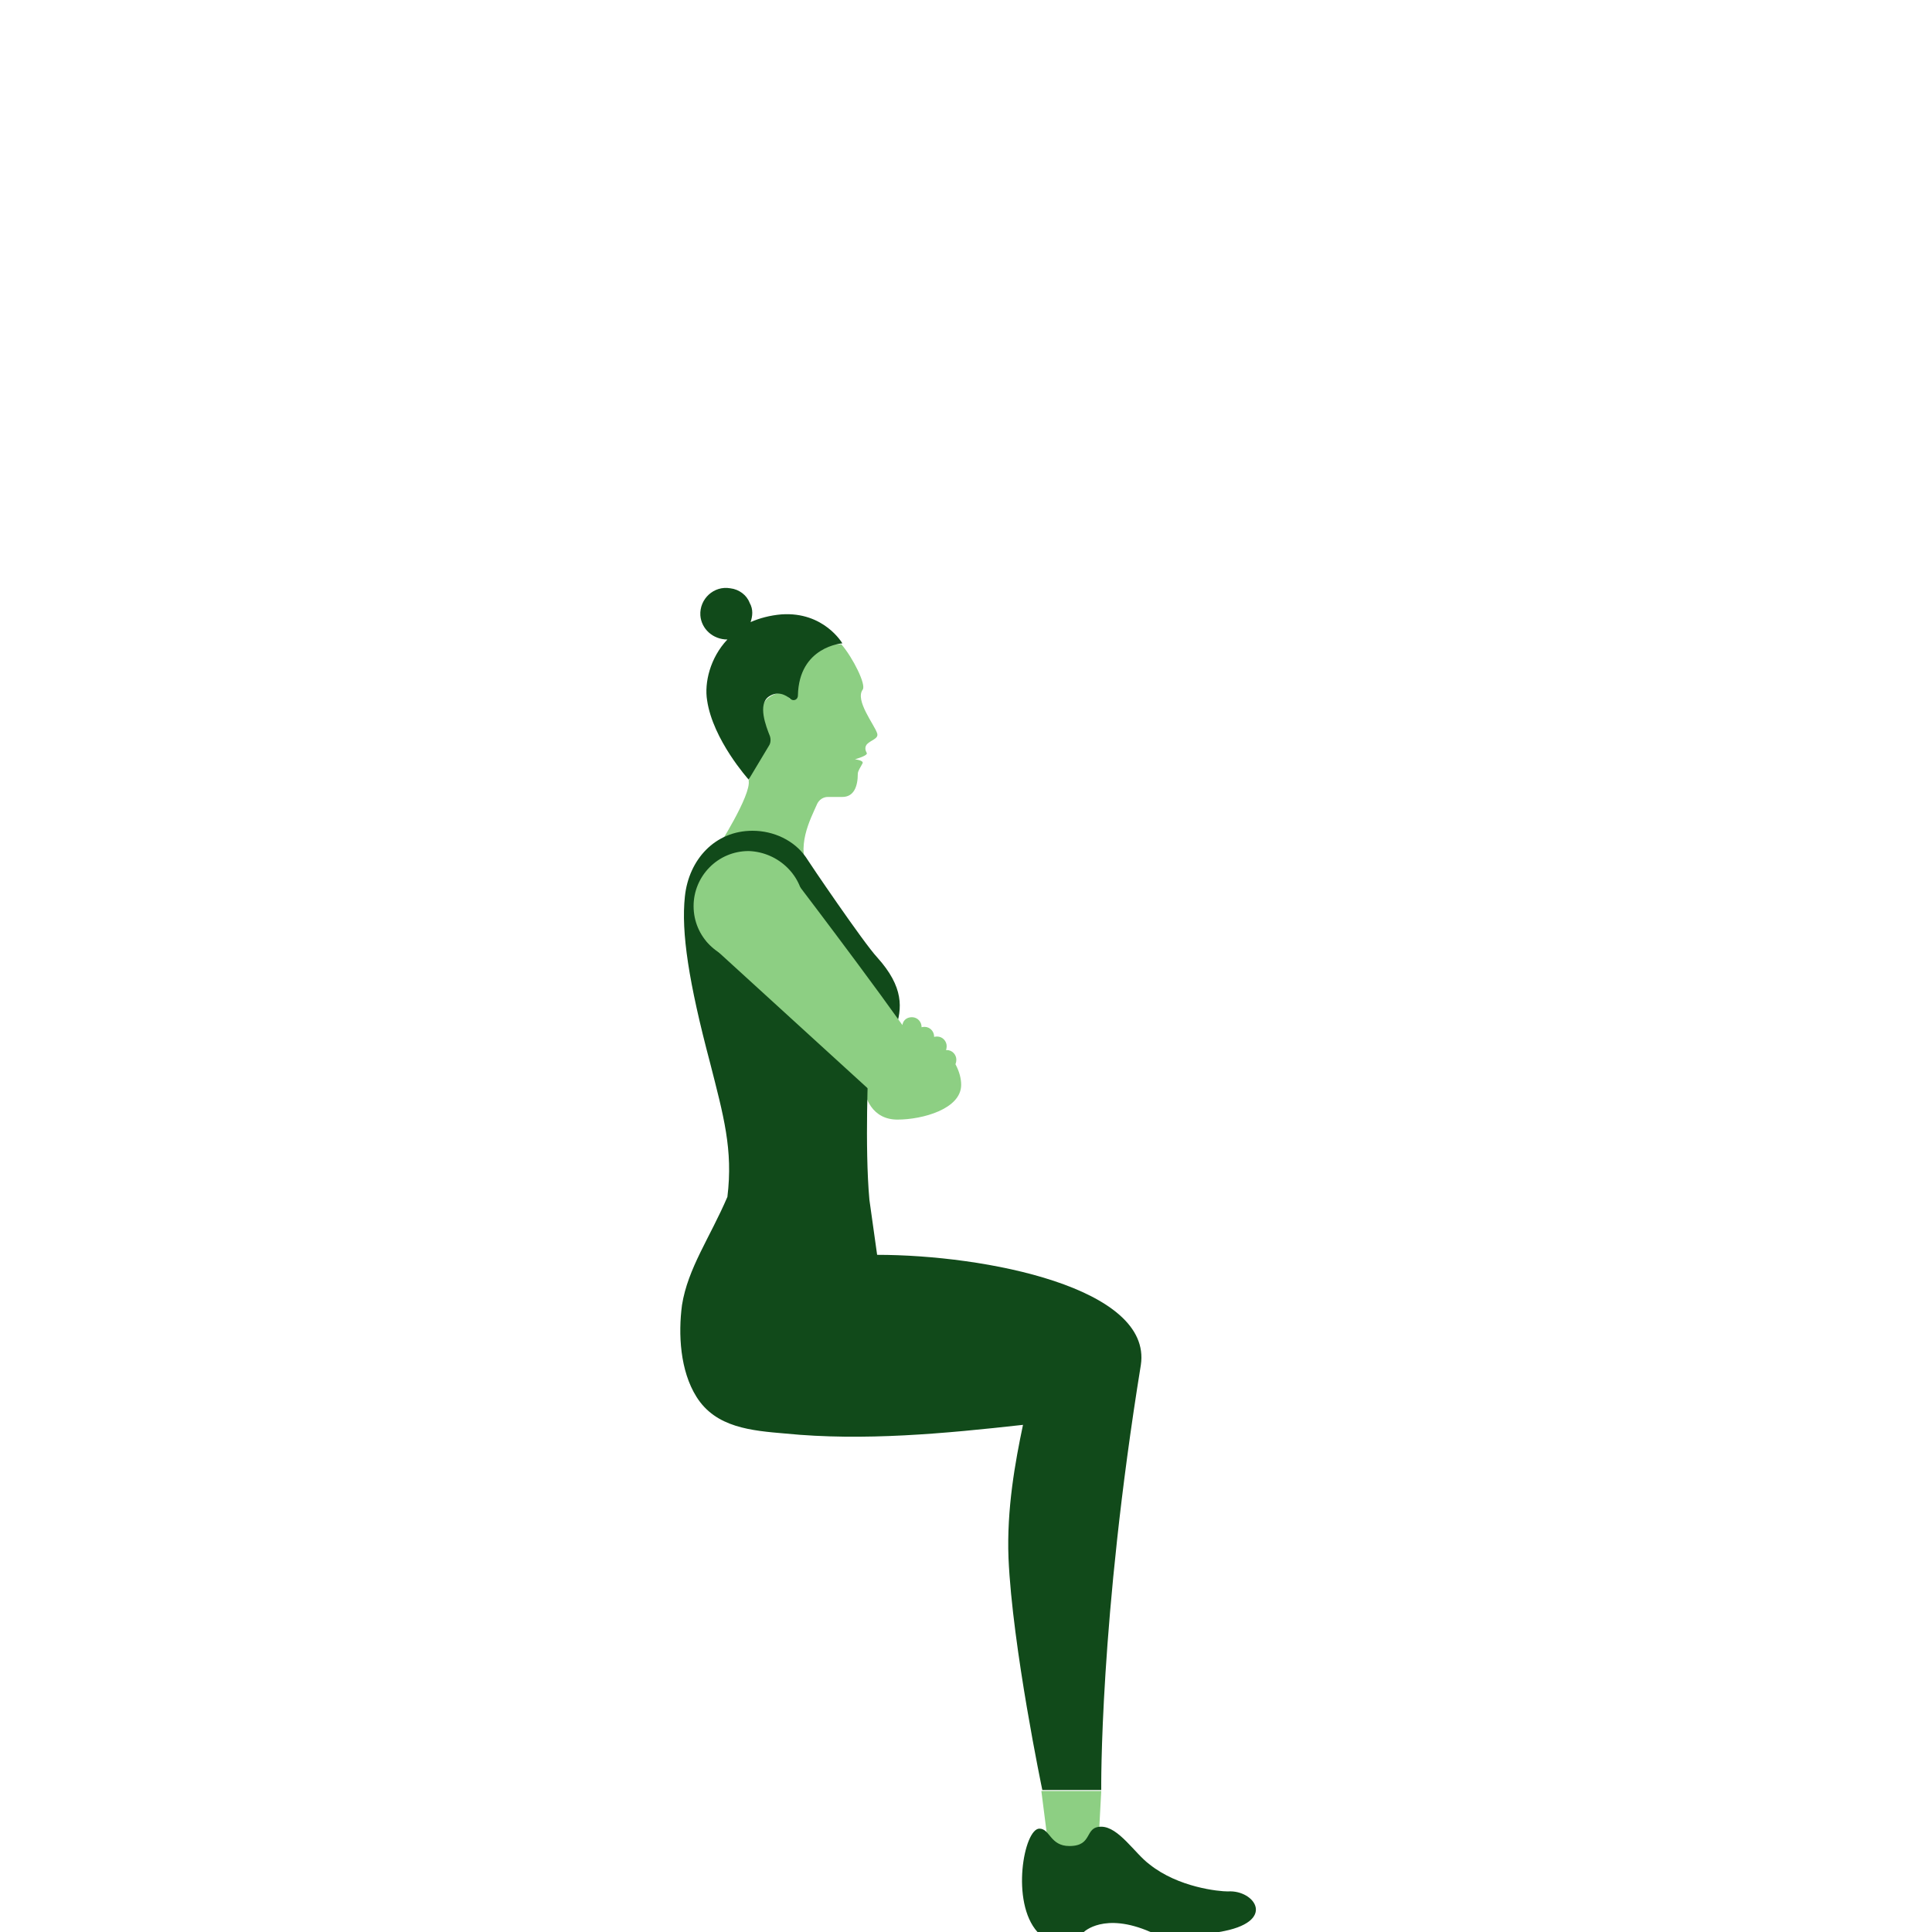
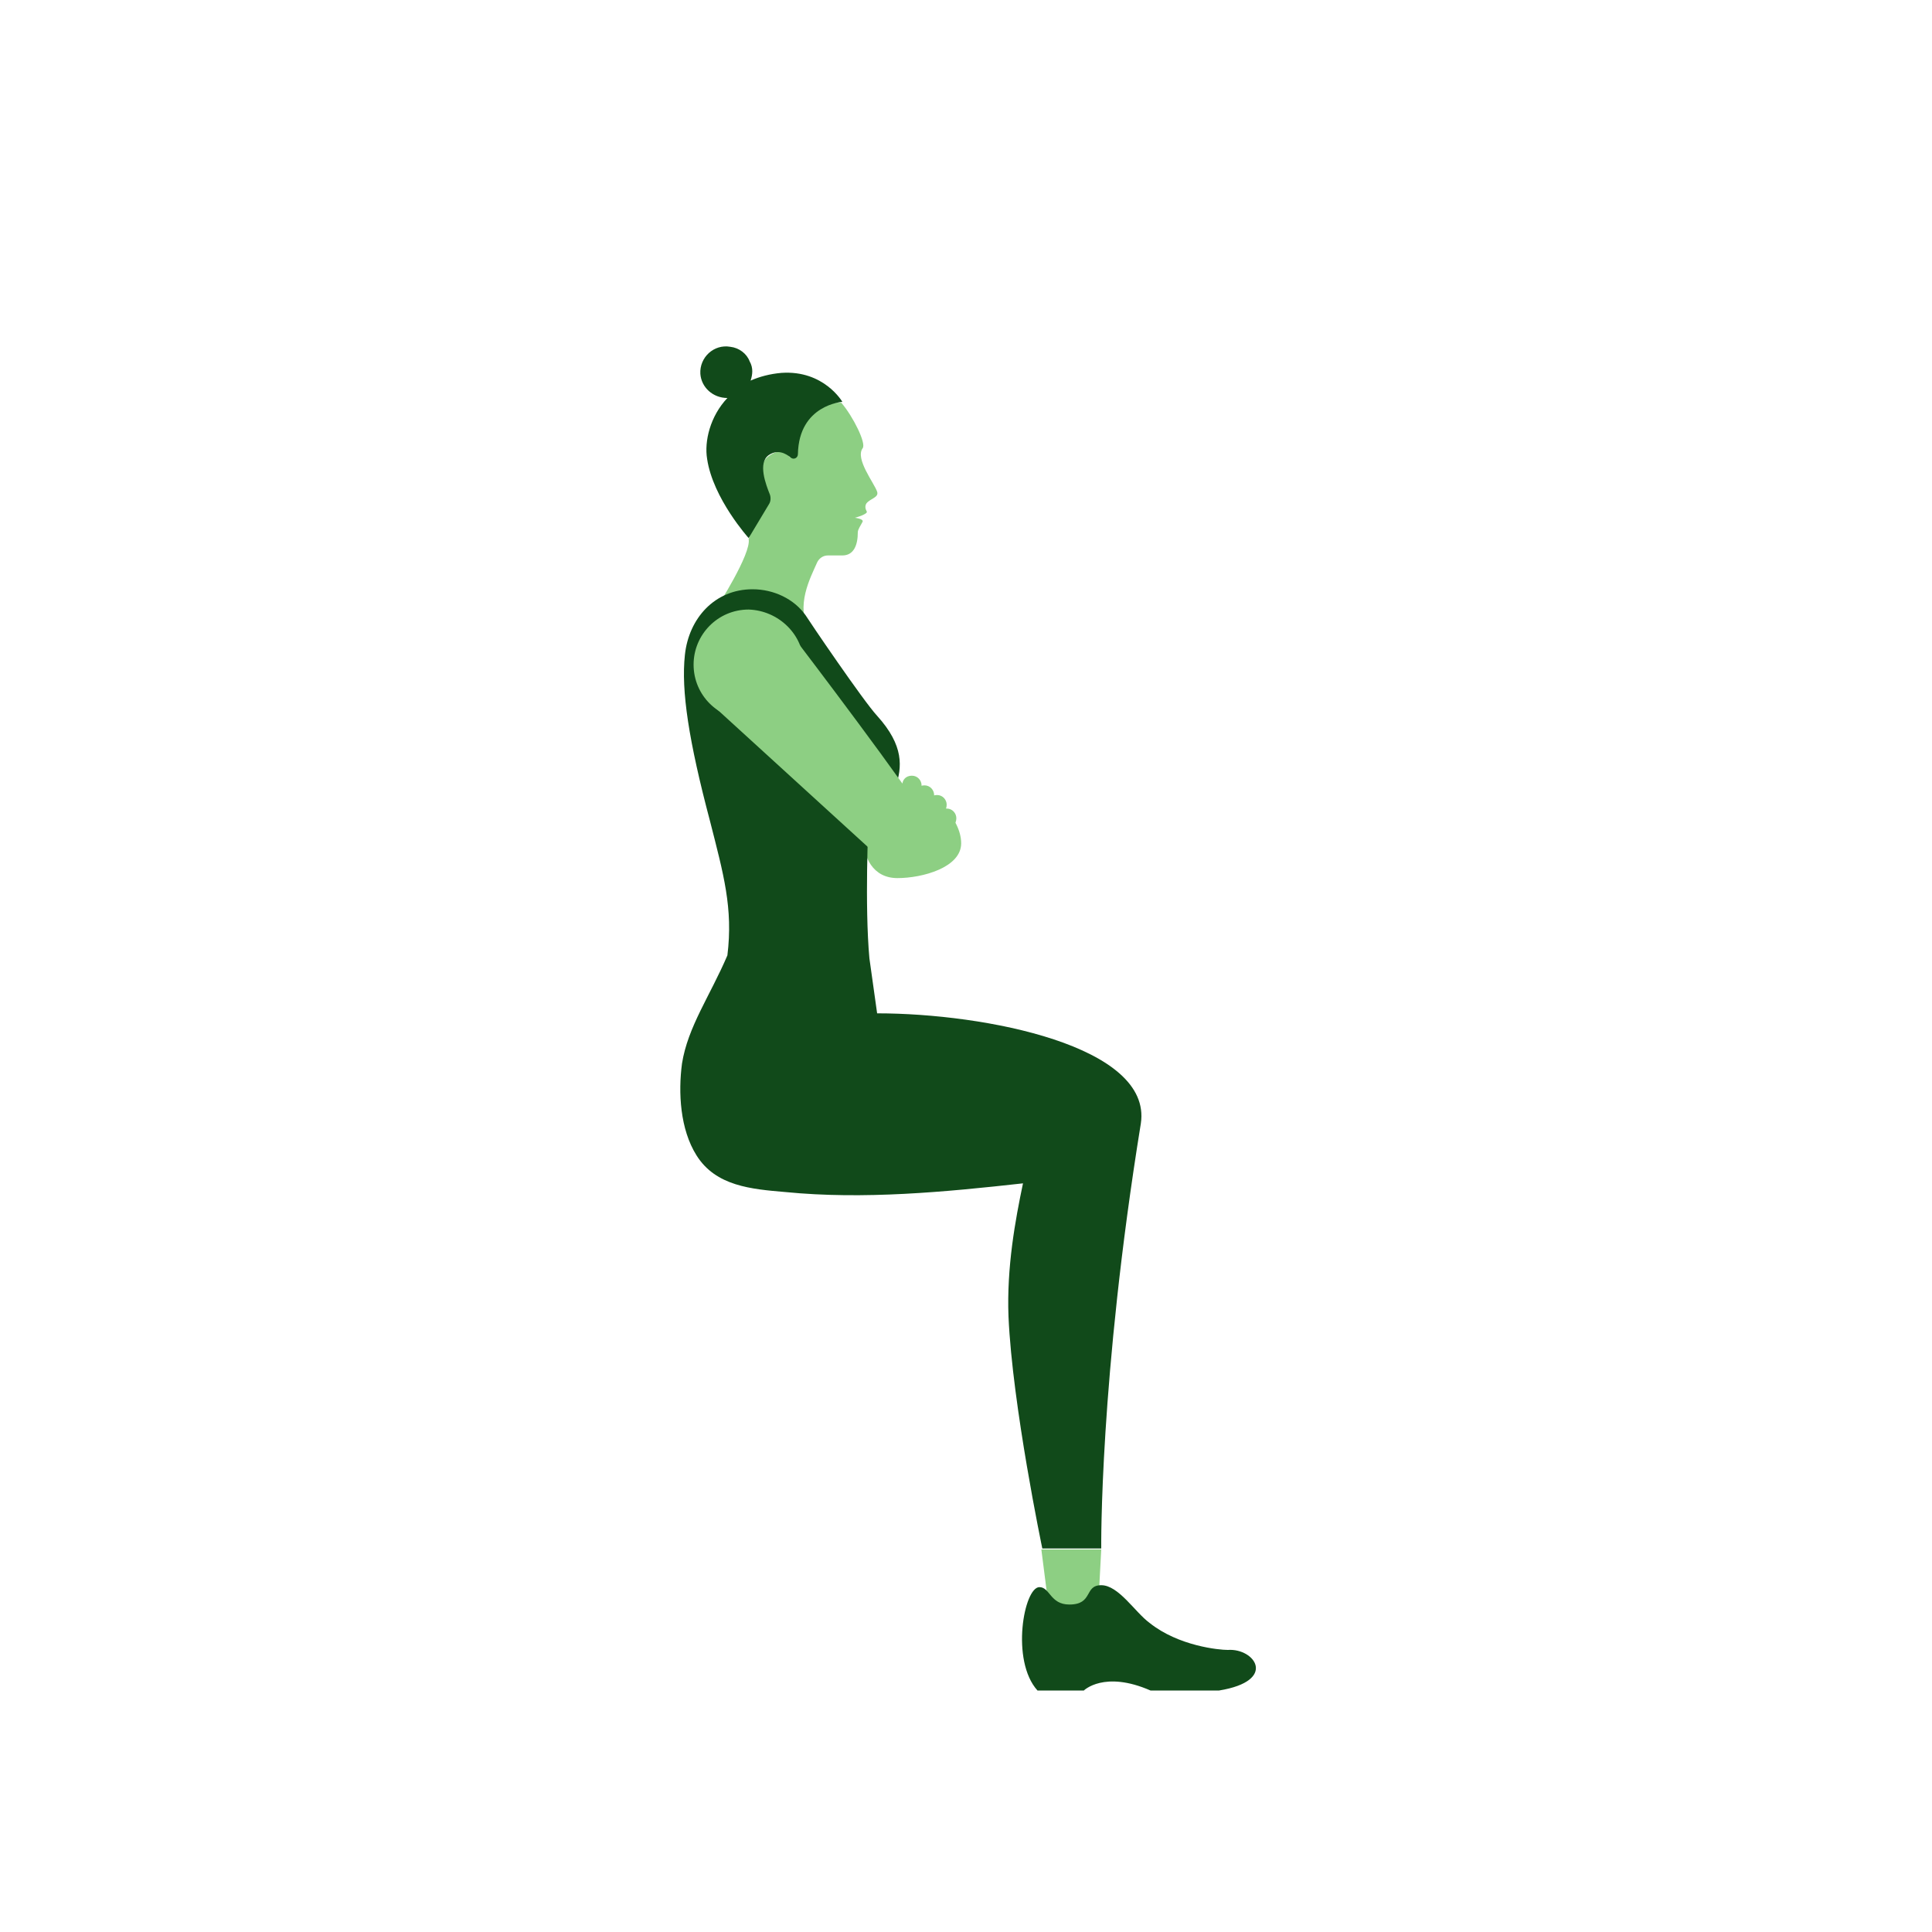
- <svg xmlns="http://www.w3.org/2000/svg" width="200" height="200" viewBox="0 0 200 200" preserveAspectRatio="xMidYMax meet">
+ <svg xmlns="http://www.w3.org/2000/svg" width="200" height="200" viewBox="0 25 200 200" preserveAspectRatio="xMidYMax meet">
  <path fill="#8DCF83" d="M99.5 112.3c0 2.5-4 3.6-6.6 3.6-2.5 0-3.6-2.1-3.6-4.6 0-2.5 2.1-4.6 4.6-4.6 2.6 0 5.6 3 5.6 5.6" />
  <path fill="#8DCF83" d="M107.8 185.4l1.2 9.4h4.5l.5-9.4h-6.2z" />
  <path fill="#114A1A" d="M126.2 200c6.1-1 3.7-4.4.9-4.2-.9 0-5.1-.4-8.1-2.8-1.5-1.1-3.2-3.9-5-3.9-1.8 0-.8 2-3.3 2-2 0-2-1.8-3.1-1.8-1.6 0-3 7.6-.2 10.7h4.8s2.1-2.1 6.9 0h7.1z" />
  <path fill="#8DCF83" d="M90.8 75.9c-.3-.9-2.3-3.4-1.5-4.5.4-.5-1-3.3-2.2-4.7 0 0-6-.5-5.3 5.7 0 0-.7-1.3-2.2-.2-1.5 1-.8 4.7-.8 4.7l-1.3 3.9c.3 1.5-3.3 7.1-3.3 7.1l9.6 2.5c-1.5-2.7.1-5.6.8-7.2.2-.4.6-.7 1.1-.7h1.5c1.2 0 1.6-1.1 1.6-2.4 0-.3.3-.7.5-1.1.1-.3-.8-.4-.8-.4s1.5-.4 1.2-.7c-.1-.2-.2-.5 0-.8.4-.5 1.3-.6 1.1-1.2" />
  <path fill="#114A1A" d="M90.8 129.9l-.8-5.7c-.5-5.5-.1-14.1-.1-14.1s2.1-1.5 2.8-3.6c.7-2.1.9-4.3-1.9-7.4-1.4-1.5-7.1-9.9-7.4-10.4-1.2-1.7-3.3-2.7-5.5-2.7-3.9 0-6.6 3-7 6.8-.4 3.7.4 8.9 2.6 17.2 1.4 5.5 2.4 9 1.8 13.9-1.8 4.2-4.1 7.4-4.7 11.2-.4 3-.2 6.8 1.5 9.5 2 3.2 5.7 3.5 9.2 3.8 8.1.8 16.5 0 24.6-.9-.8 3.8-1.7 8.7-1.5 13.8.4 9.2 3.5 24 3.5 24h6.1s-.2-17.5 4.1-44c1.2-8-16.1-11.4-27.3-11.4z" />
  <path fill="#8DCF83" d="M83.2 93.8c0 3.1-2.5 5.7-5.7 5.7-3.1 0-5.7-2.5-5.7-5.7 0-3.1 2.5-5.7 5.7-5.7 3.1.1 5.7 2.6 5.7 5.7" />
  <path fill="#114A1A" d="M87.2 66.6s-1.9-3.3-6.3-3c-1.2.1-2.3.4-3.2.8.2-.6.3-1.3-.1-2-.3-.8-1.1-1.4-2-1.5-1.7-.3-3.2 1.1-3.1 2.8.1 1.4 1.3 2.5 2.8 2.5-1.8 1.9-2.4 4.5-2.1 6.3.6 4.1 4.3 8.2 4.3 8.2l2.1-3.5c.2-.3.2-.7.1-1-.4-1-1.3-3.3-.1-4.1.9-.6 1.7-.2 2.3.3.3.2.7 0 .7-.4.1-5.1 4.6-5.4 4.6-5.4" />
  <path fill="#8DCF83" d="M82.8 91.8s11.5 15.1 13.5 18.6c2.1 3.5-4.9 3.7-4.9 3.7L73.1 97.4l9.7-5.6zm12.6 14.5c0 .6-.4 1-1 1s-1-.4-1-1 .4-1 1-1 1 .5 1 1m1.3 1c0 .6-.4 1-1 1s-1-.4-1-1 .4-1 1-1 1 .5 1 1m1.3 1c0 .6-.4 1-1 1s-1-.4-1-1 .4-1 1-1 1 .5 1 1m1 1.4c0 .6-.4 1-1 1s-1-.4-1-1 .4-1 1-1 1 .5 1 1" />
</svg>
